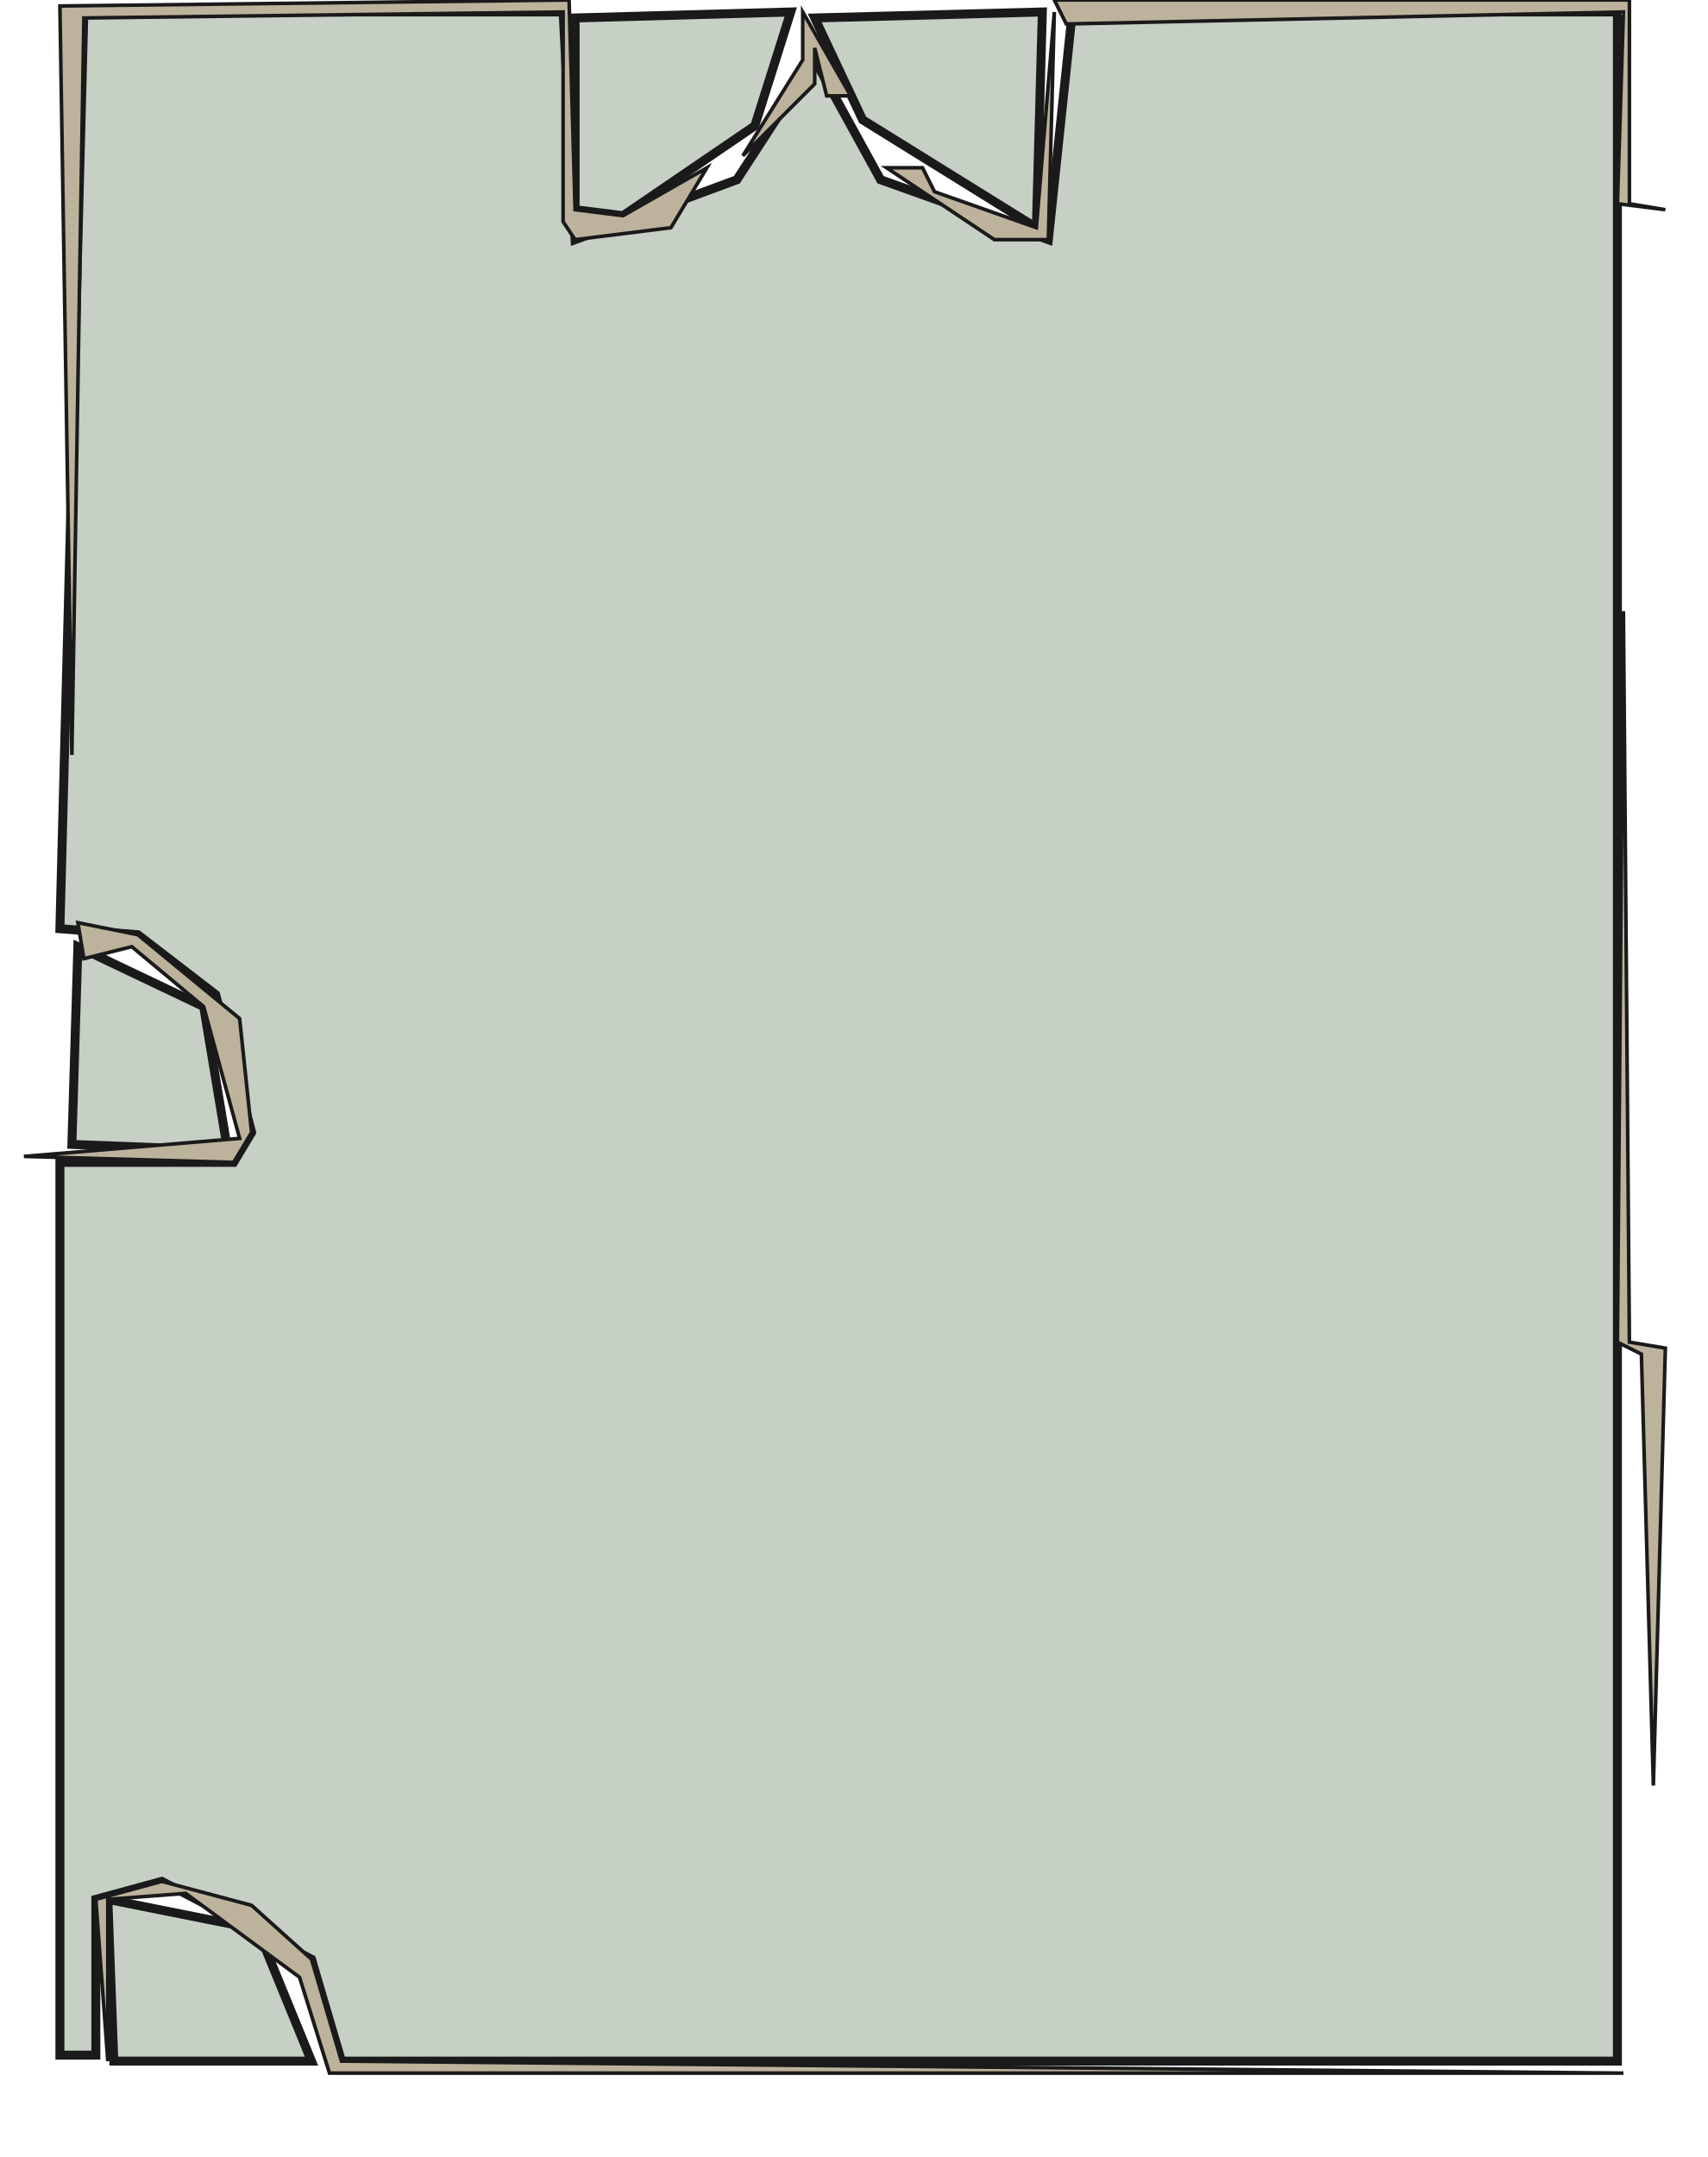
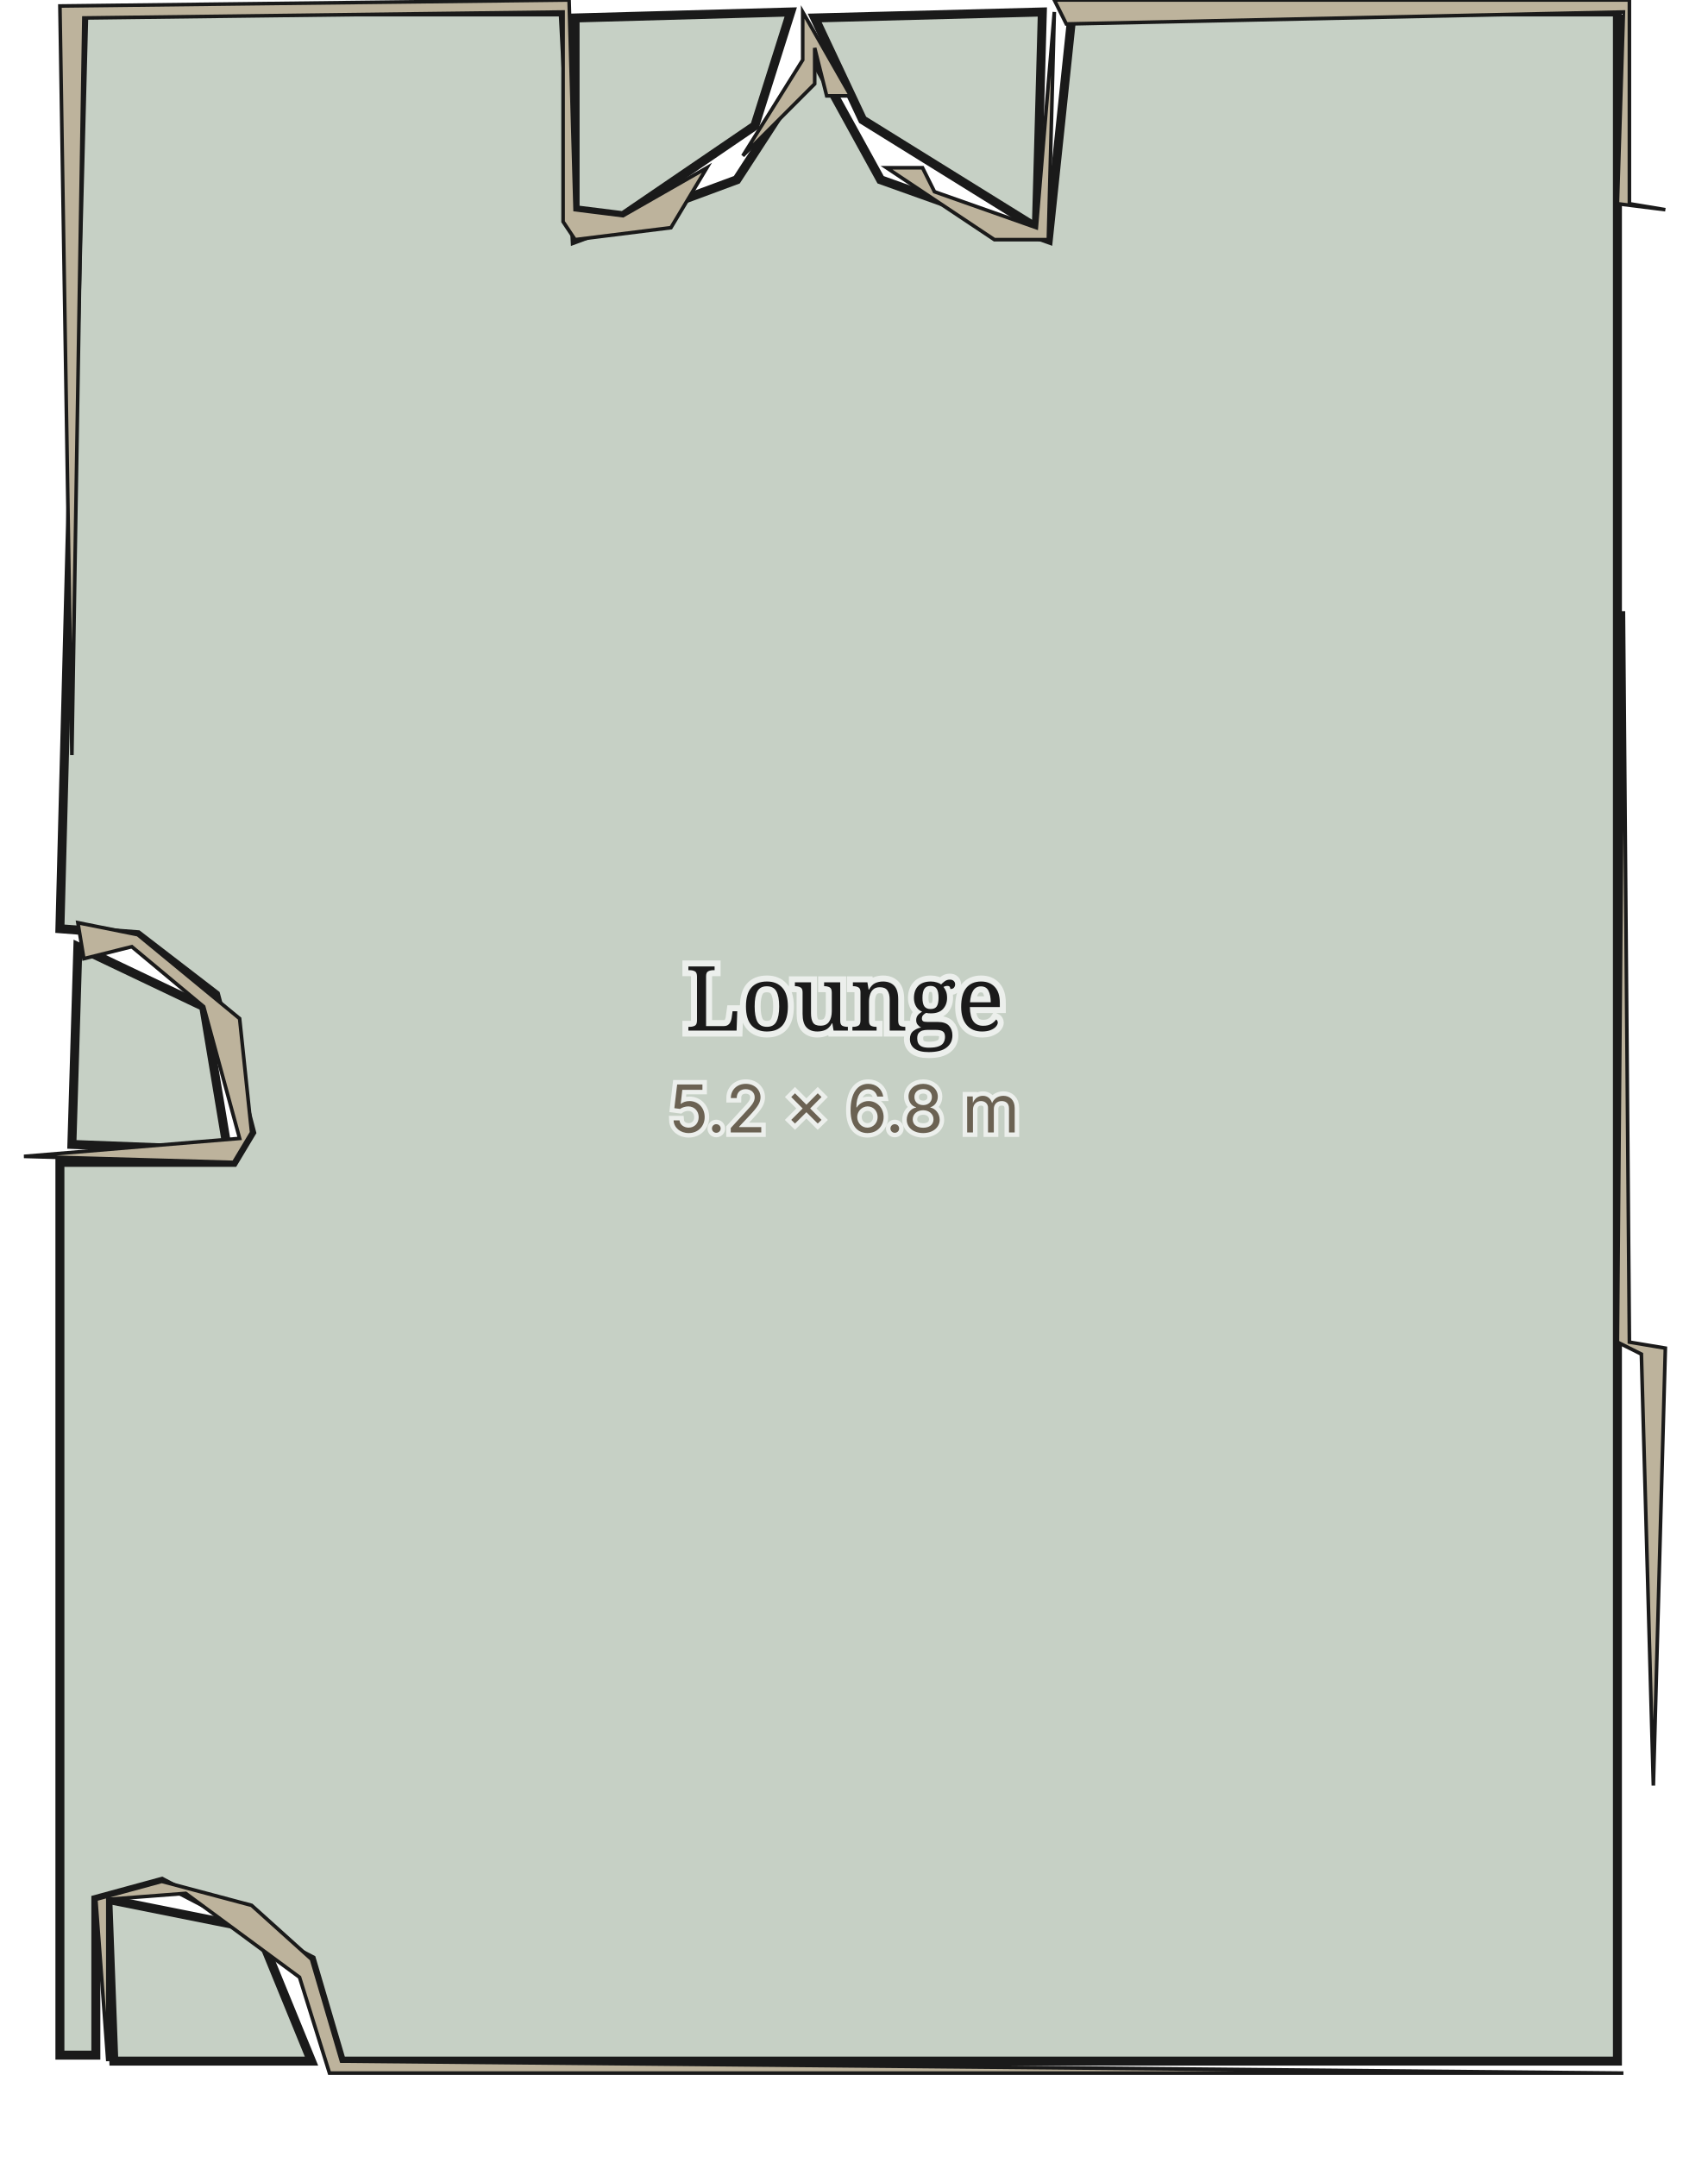
<svg xmlns="http://www.w3.org/2000/svg" class="svg-room" viewBox="0 0 285 360" preserveAspectRatio="xMidYMid meet">
  <g class="walls">
    <path d="M270,344L57,344L52,327L27,314L16,317L16,343L10,343L10,194L39,194L42,189L36,166L23,156L10,155L14,2L94,2L96,40L123,30L136,10L147,30L175,40L179,2L270,2L270,344Z" fill="#c6d0c5" stroke="#1a1a1a" stroke-width="1.5" />
    <path d="M104,36L96,35L96,3L132,2L126,21L104,36Z" fill="#c6d0c5" stroke="#1a1a1a" stroke-width="1.5" />
    <path d="M173,38L144,20L136,3L174,2L173,38Z" fill="#c6d0c5" stroke="#1a1a1a" stroke-width="1.5" />
    <path d="M38,192L12,191L13,158L34,168L38,192Z" fill="#c6d0c5" stroke="#1a1a1a" stroke-width="1.5" />
    <path d="M52,344L19,344L18,317L43,322L52,344Z" fill="#c6d0c5" stroke="#1a1a1a" stroke-width="1.5" />
  </g>
  <g class="fixtures">
    <path d="M12,126L10,1L95,0L96,35L104,36L118,28L112,38L96,40L94,37L94,2L14,3L12,126Z" fill="#bdb39c" stroke="#1a1a1a" stroke-width="0.6" />
    <path d="M176,0L272,0L272,34L278,35L270,34L271,2L178,4L176,0Z" fill="#bdb39c" stroke="#1a1a1a" stroke-width="0.6" />
    <path d="M124,26L134,10L134,2L142,16L138,16L136,8L136,14L124,26Z" fill="#bdb39c" stroke="#1a1a1a" stroke-width="0.6" />
    <path d="M175,40L166,40L148,28L154,28L156,32L173,38L176,2L175,40Z" fill="#bdb39c" stroke="#1a1a1a" stroke-width="0.6" />
    <path d="M276,298L274,226L270,224L271,102L272,224L278,225L276,298Z" fill="#bdb39c" stroke="#1a1a1a" stroke-width="0.6" />
    <path d="M39,194L4,193L40,190L34,168L22,158L14,160L13,154L23,156L40,170L42,189L39,194Z" fill="#bdb39c" stroke="#1a1a1a" stroke-width="0.6" />
    <path d="M271,346L55,346L50,330L31,316L18,317L18,344L16,317L27,314L42,318L52,327L57,344L271,346Z" fill="#bdb39c" stroke="#1a1a1a" stroke-width="0.6" />
  </g>
+   <g class="labels">
+     <text x="141" y="172" text-anchor="middle" font-family="Cormorant Garamond,serif" font-size="15" fill="#1a1a1a" font-weight="500" style="paint-order:stroke;stroke:#ffffffaa;stroke-width:2">Lounge</text>
+     <text x="141" y="189" text-anchor="middle" font-family="-apple-system,sans-serif" font-size="11" fill="#6b6253" style="paint-order:stroke;stroke:#ffffffaa;stroke-width:1.5">5.2 × 6.8 m</text>
+   </g>
  <g class="furniture" />
</svg>
